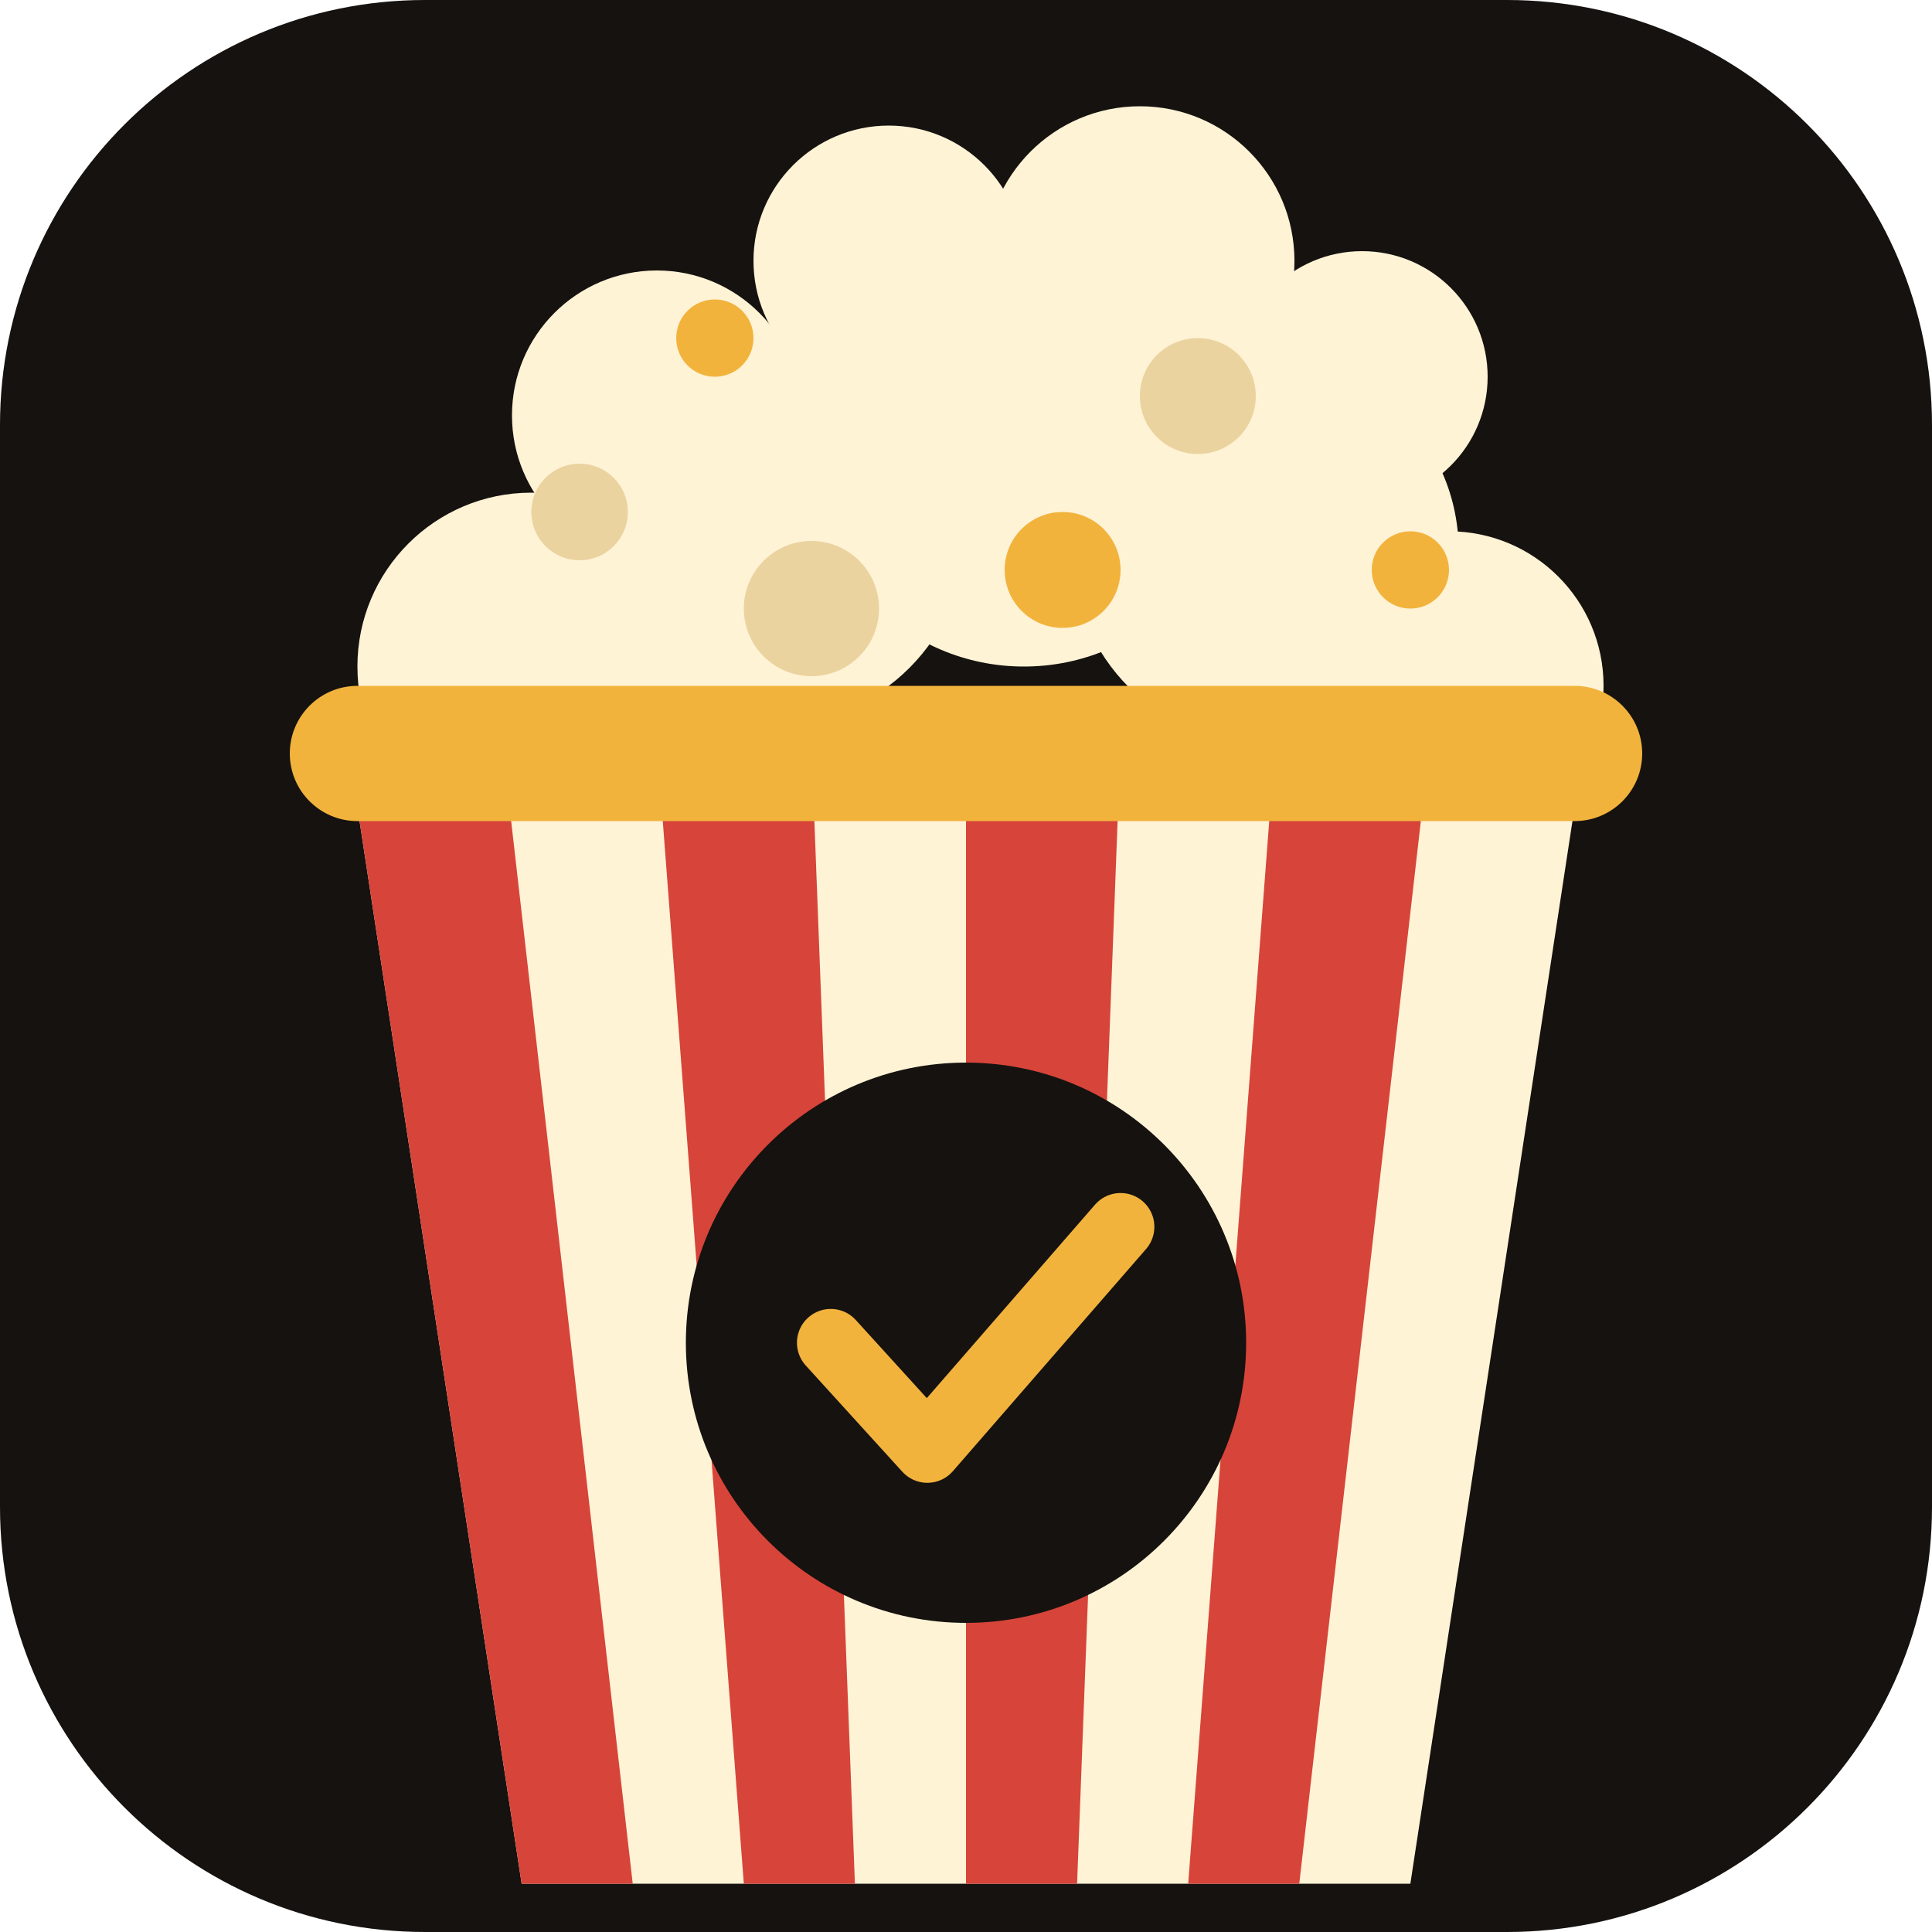
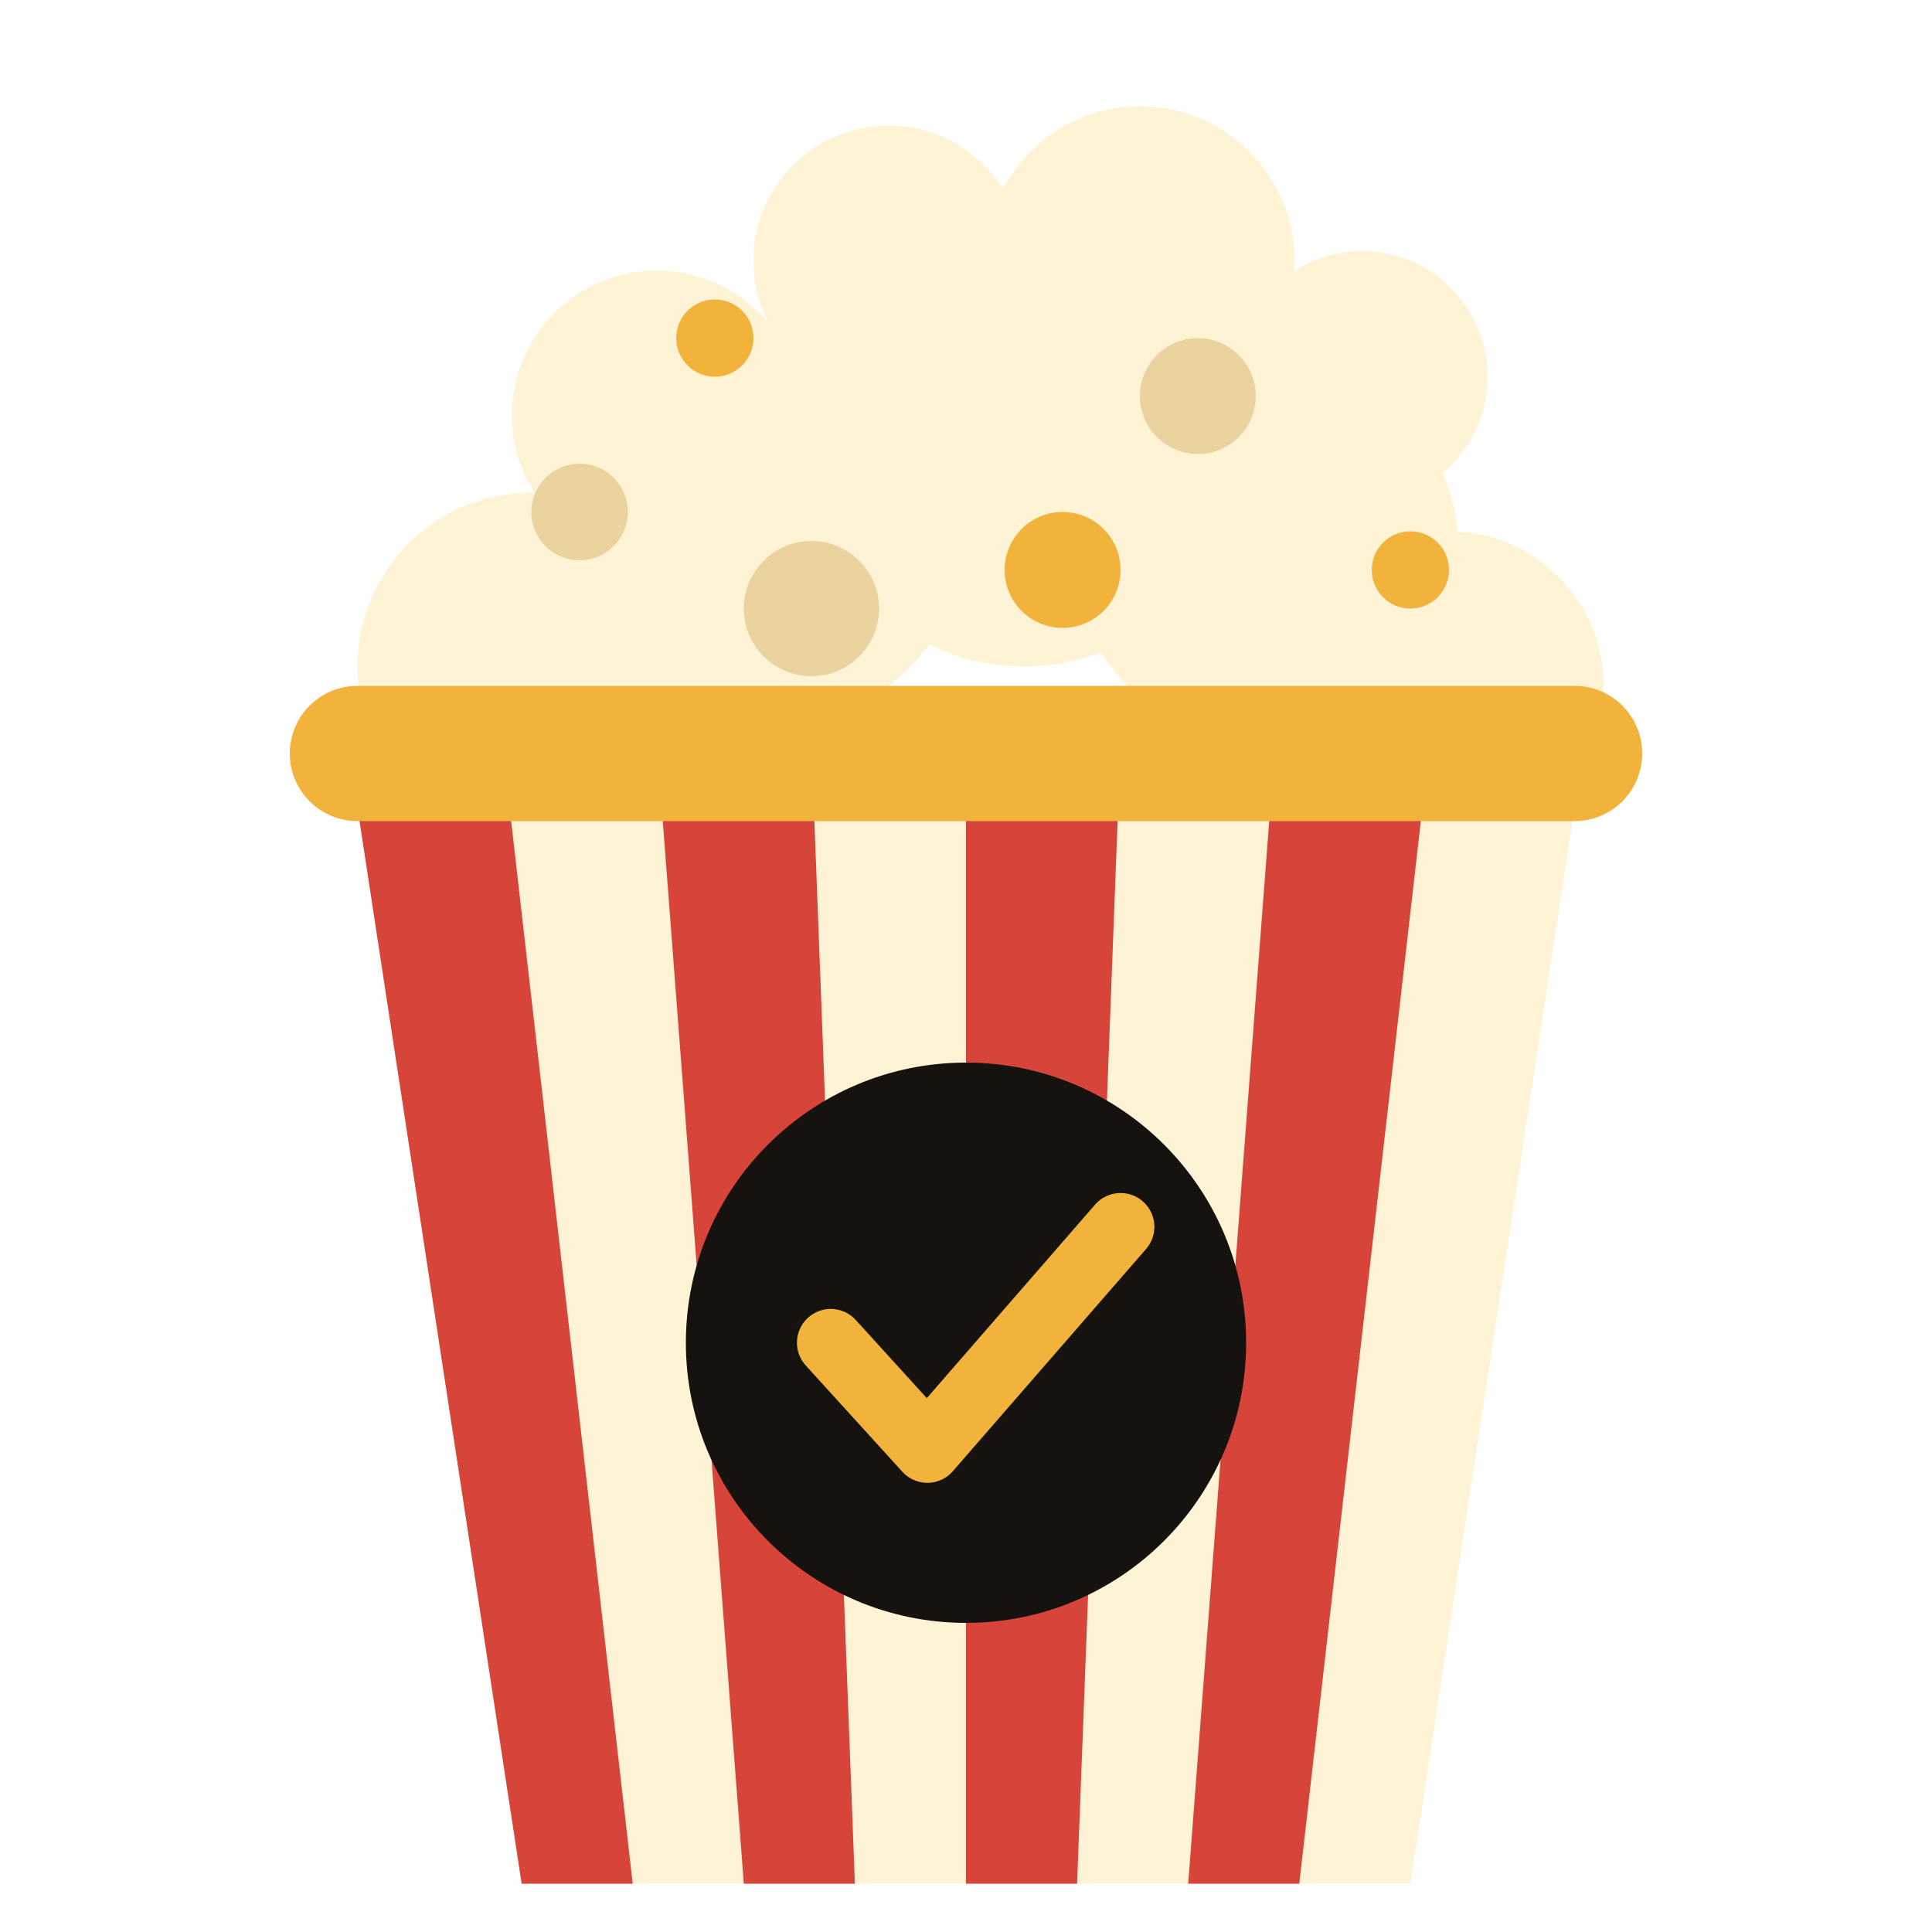
<svg xmlns="http://www.w3.org/2000/svg" viewBox="0 0 200.0 200.0" width="200" height="200">
-   <rect width="200" height="200" rx="44" fill="#15120F" />
  <g transform="translate(0,-15)">
    <defs>
      <clipPath id="wb">
        <polygon points="36,92 164,92 146,210 54,210" />
      </clipPath>
    </defs>
    <g fill="#FFF3D6">
      <circle cx="55" cy="84" r="18" />
      <circle cx="80" cy="70" r="20" />
      <circle cx="106" cy="62" r="22" />
      <circle cx="131" cy="72" r="20" />
      <circle cx="150" cy="86" r="16" />
      <circle cx="68" cy="58" r="15" />
      <circle cx="118" cy="42" r="16" />
      <circle cx="92" cy="42" r="14" />
      <circle cx="141" cy="54" r="13" />
    </g>
    <g fill="#EBD3A0">
      <circle cx="84" cy="78" r="7" />
      <circle cx="124" cy="56" r="6" />
      <circle cx="60" cy="68" r="5" />
    </g>
    <g fill="#F2B33D">
      <circle cx="110" cy="74" r="6" />
      <circle cx="74" cy="50" r="4" />
      <circle cx="146" cy="74" r="4" />
    </g>
    <polygon points="36,92 164,92 146,210 54,210" fill="#FFF3D6" />
    <g clip-path="url(#wb)" fill="#D7443A">
      <polygon points="36,92 52,92 65.5,210 54,210" />
      <polygon points="68,92 84,92 88.5,210 77,210" />
      <polygon points="100,92 116,92 111.5,210 100,210" />
      <polygon points="132,92 148,92 134.5,210 123,210" />
    </g>
    <rect x="30" y="86" width="140" height="14" rx="7" fill="#F2B33D" />
    <circle cx="100" cy="154" r="29" fill="#15120F" />
    <path d="M86 154 L96 165 L116 142" fill="none" stroke="#F2B33D" stroke-width="7" stroke-linecap="round" stroke-linejoin="round" />
  </g>
</svg>
